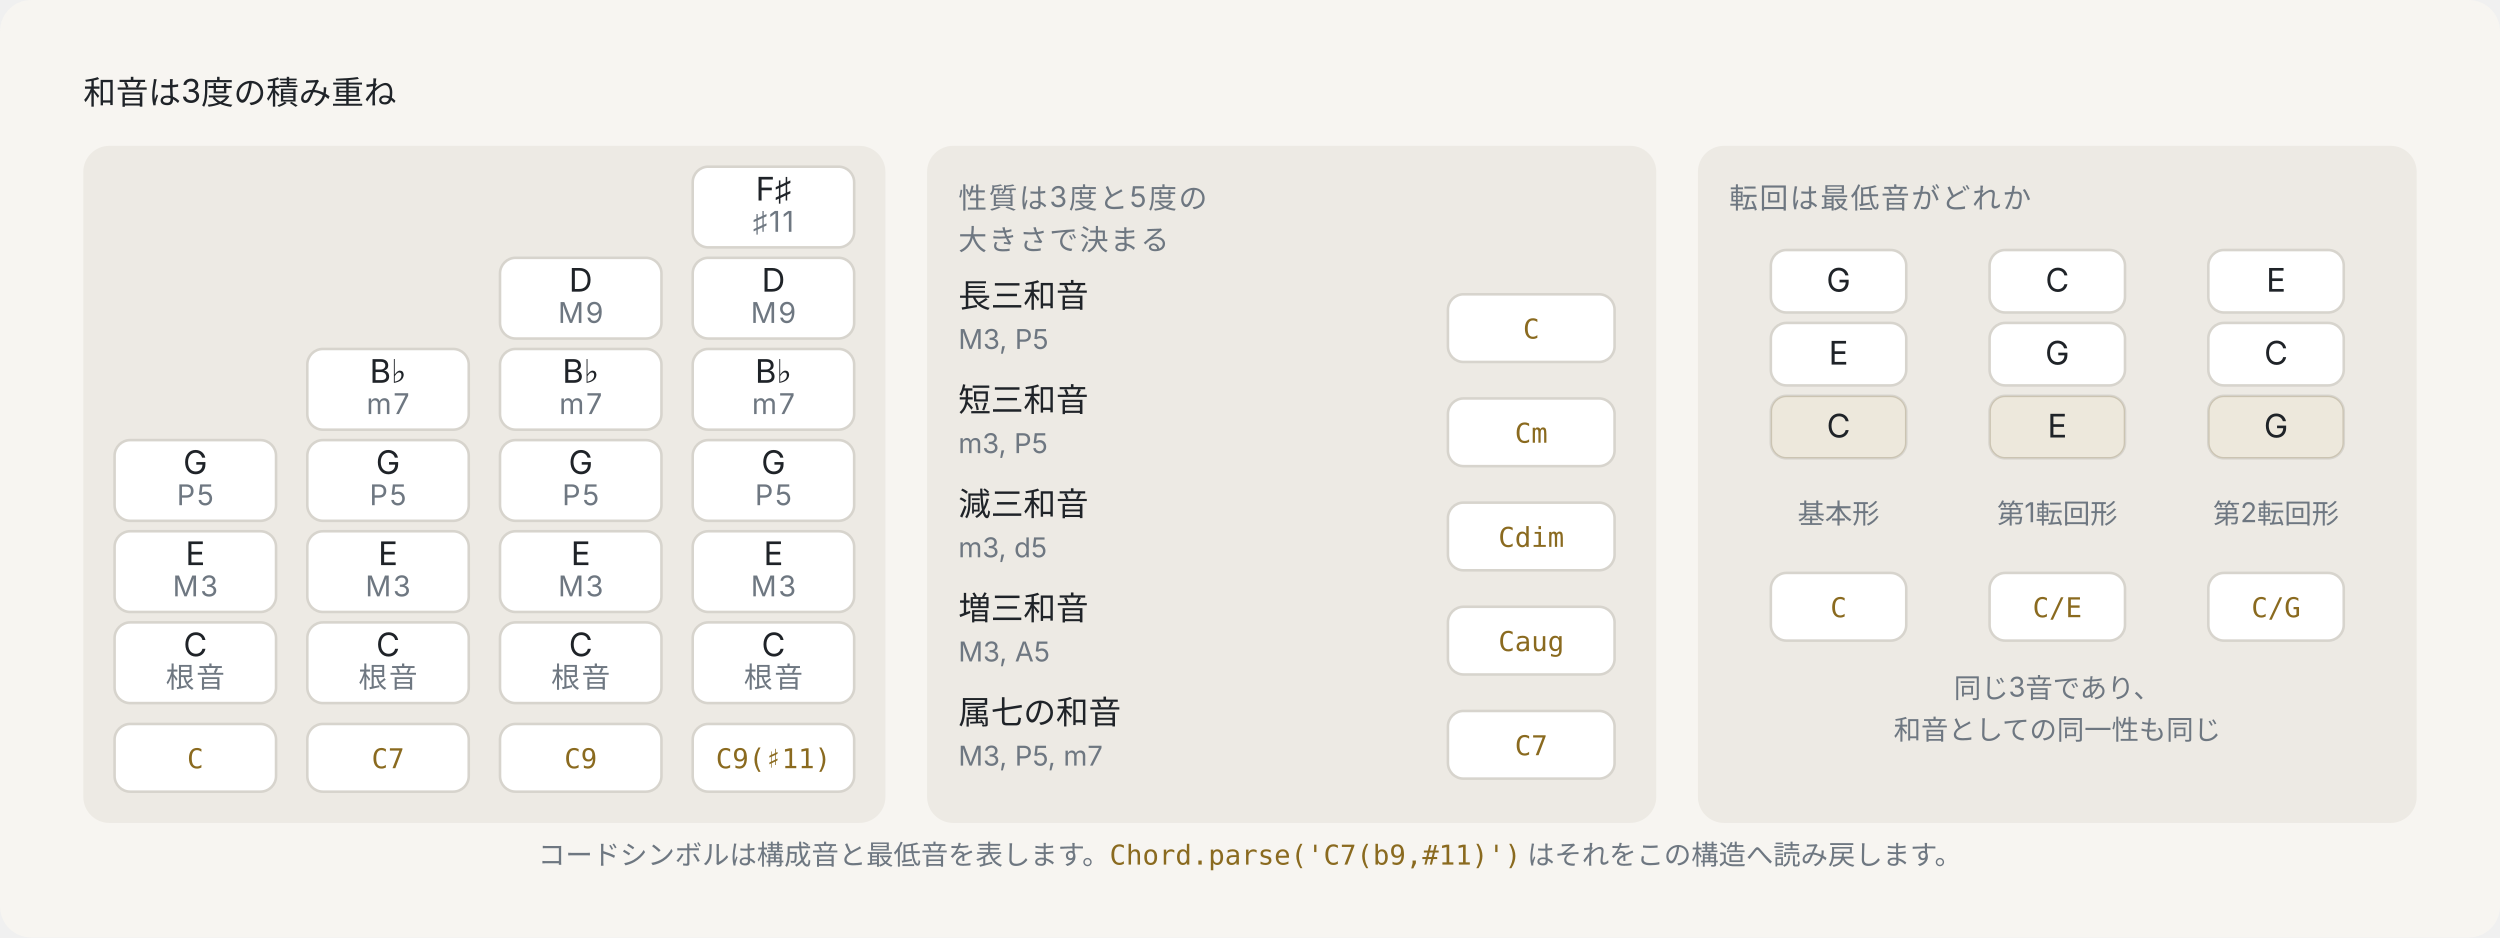
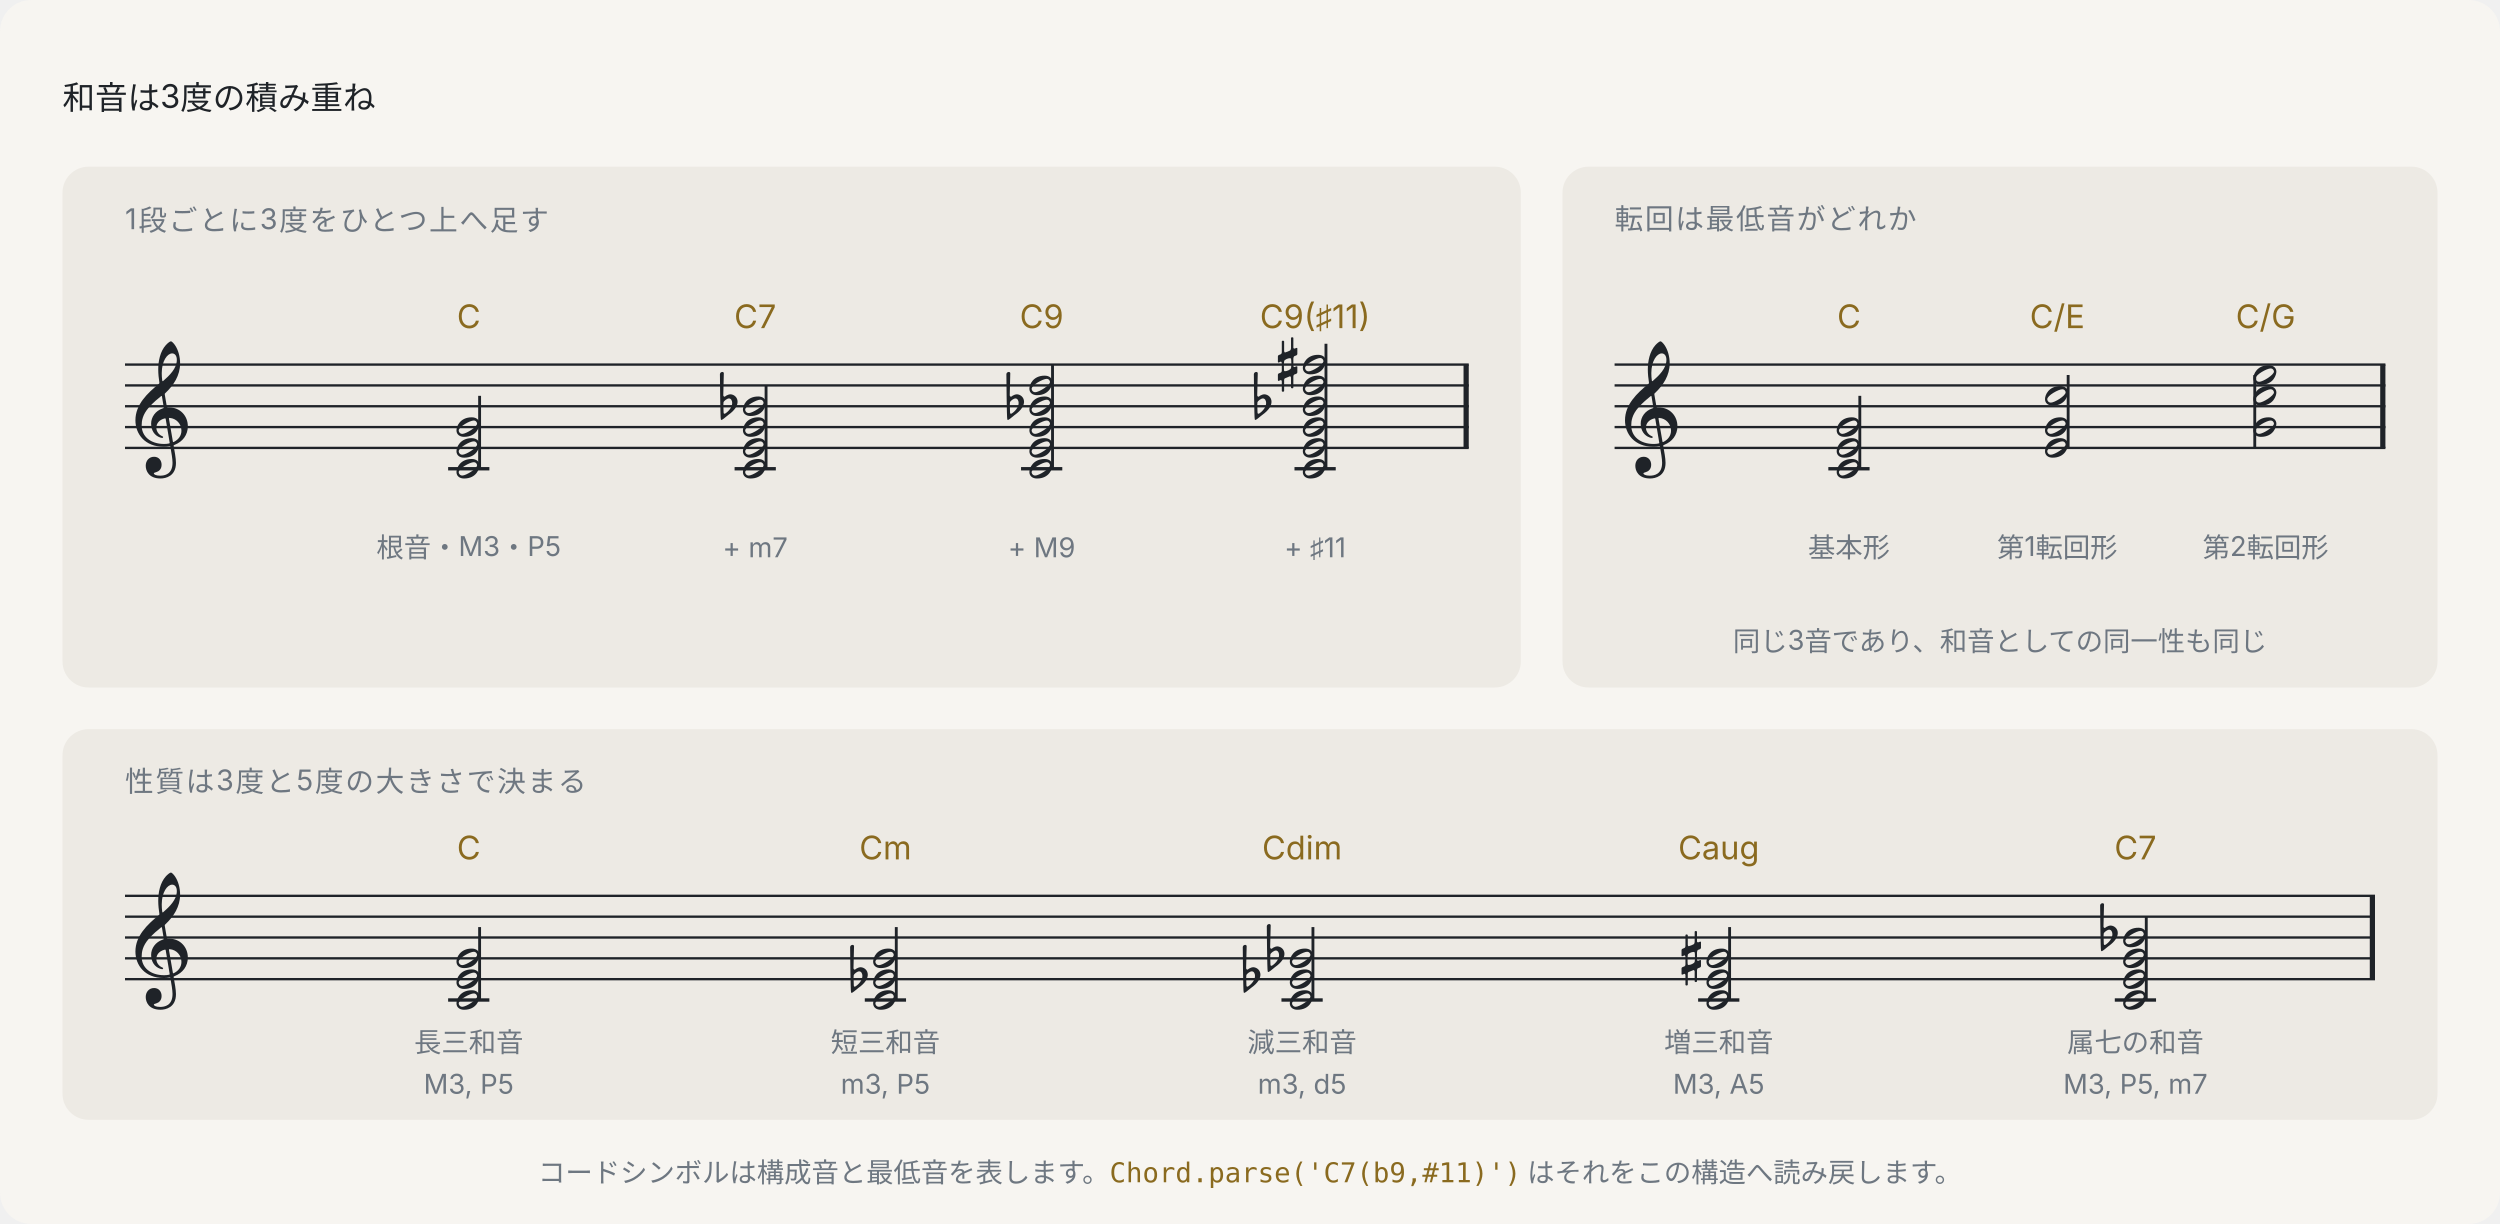
- <svg xmlns="http://www.w3.org/2000/svg" viewBox="0 0 960 360" width="960" height="360" role="img" aria-labelledby="ttl dsc">
+ <svg xmlns="http://www.w3.org/2000/svg" viewBox="0 0 960 470" width="960" height="470" role="img" aria-labelledby="ttl dsc">
  <style>
    .bg    { fill:#f7f5f1 }
    .grp   { fill:#edeae4 }
    .chip  { fill:#ffffff; stroke:#d7d4cd }
    .card  { fill:#ffffff; stroke:#8a6a1f }
    .alt   { fill:#ffffff; stroke:#3f6b8a }
-     .seam  { fill:none; stroke:#b8b4ac; stroke-dasharray:6 5 }
    .rule  { fill:none; stroke:#b8b4ac; stroke-width:1 }
    .ln    { fill:none; stroke:#8a6a1f; stroke-width:1.4 }
    .ln2   { fill:none; stroke:#3f6b8a; stroke-width:1.4 }
    .ah    { fill:#8a6a1f }
    .ah2   { fill:#3f6b8a }
-     .fill1 { fill:#8a6a1f; opacity:.16 }
-     .fill2 { fill:#3f6b8a; opacity:.16 }
    .warn  { fill:none; stroke:#a3401f; stroke-width:1.6 }
    .warnt { fill:#a3401f }
+     .staff { fill:none; stroke:#1f2328; stroke-width:.9 }
+     .bar   { fill:none; stroke:#1f2328; stroke-width:1.2 }
+     .ledger{ fill:none; stroke:#1f2328; stroke-width:1.3 }
+     .stem  { fill:none; stroke:#1f2328; stroke-width:1.1 }
+     .glyph { fill:#1f2328 }
+     .mark  { fill:#a3401f; stroke:none }
+     .markl { fill:none; stroke:#a3401f; stroke-width:1.1 }
    text   { font-family:Inter,"Helvetica Neue","Hiragino Sans","Noto Sans JP",Arial,sans-serif; fill:#1f2328 }
    .h     { font-size:12.5px }
    .lbl   { font-size:11px; fill:#6e7781; letter-spacing:.06em }
    .s     { font-size:10.5px; fill:#6e7781 }
+     .sym   { font-size:12.5px; fill:#8a6a1f }
+     .rn    { font-size:13px }
    .mono  { font-family:ui-monospace,SFMono-Regular,Menlo,Consolas,monospace; font-size:10.5px; fill:#8a6a1f }
    @media (prefers-color-scheme: dark) {
      .bg{fill:#0d1117} .grp{fill:#12171d}
      .chip{fill:#161b22;stroke:#30363d} .card{fill:#161b22;stroke:#d9b45c} .alt{fill:#161b22;stroke:#7fb3d5}
-       .seam{stroke:#484f58} .rule{stroke:#484f58}
+       .rule{stroke:#484f58}
      .ln{stroke:#d9b45c} .ln2{stroke:#7fb3d5} .ah{fill:#d9b45c} .ah2{fill:#7fb3d5}
-       .fill1{fill:#d9b45c} .fill2{fill:#7fb3d5}
-       .warn{stroke:#e08a68} .warnt{fill:#e08a68} .mono{fill:#d9b45c}
-       text{fill:#e6edf3} .lbl{fill:#8b949e} .s{fill:#8b949e}
+       .warn{stroke:#e08a68} .warnt{fill:#e08a68} .mark{fill:#e08a68} .markl{stroke:#e08a68}
+       .staff{stroke:#e6edf3} .bar{stroke:#e6edf3} .ledger{stroke:#e6edf3}
+       .stem{stroke:#e6edf3} .glyph{fill:#e6edf3}
+       text{fill:#e6edf3} .lbl{fill:#8b949e} .s{fill:#8b949e} .sym{fill:#d9b45c} .mono{fill:#d9b45c}
    }
  </style>
  <defs>
+     <path id="gClef" d="M361 262C364 243 364 244 346 238C258 208 201 129 201 44C201 -46 248 -110 316 -133C324 -136 336 -139 343 -139C351 -139 355 -134 355 -128C355 -121 347 -118 340 -115C298 -97 268 -54 268 -8C268 49 307 92 368 109C384 113 386 112 388 101L438 -197C440 -208 439 -208 424 -211C408 -214 388 -216 368 -216C193 -216 80 -119 80 20C80 79 90 158 173 252C233 319 279 356 326 394C336 402 338 401 340 390ZM470 943C503 943 530 916 530 861C530 750 435 660 356 591C349 585 345 586 343 599C339 625 337 659 337 691C337 847 409 943 470 943ZM430 103C428 115 429 118 441 117C522 110 589 42 589 -46C589 -109 551 -160 495 -188C483 -194 481 -194 479 -182ZM376 415C374 427 376 428 382 434C490 535 572 662 572 815C572 902 548 988 507 1048C492 1070 466 1098 455 1098C441 1098 410 1072 390 1050C316 968 292 843 292 739C292 681 299 616 306 575C308 563 309 561 297 551C153 432 0 289 0 87C0 -87 119 -252 364 -252C387 -252 413 -250 433 -246C444 -244 446 -243 448 -255C460 -322 475 -409 475 -456C475 -604 375 -622 316 -622C262 -622 236 -606 236 -593C236 -586 245 -583 268 -576C299 -567 335 -540 335 -482C335 -427 300 -380 239 -380C172 -380 132 -433 132 -495C132 -560 171 -658 322 -658C389 -658 519 -628 519 -458C519 -401 501 -306 490 -244C488 -232 489 -233 503 -227C604 -187 671 -102 671 11C671 139 577 252 430 252C404 252 404 252 401 270Z" />
+     <path id="noteheadHalf" d="M75 -87C54 -87 42 -76 35 -64C32 -58 29 -51 29 -44C29 5 174 84 221 84C240 84 251 75 258 63C261 57 264 51 264 44C264 1 123 -87 75 -87ZM97 -125C262 -125 295 9 295 42C295 93 254 125 196 125C47 125 0 10 0 -42C0 -95 42 -125 97 -125Z" />
+     <path id="accidentalSharp" d="M168 -45C162 -65 115 -85 92 -85C86 -85 81 -83 80 -80C78 -76 77 -54 77 -30C77 1 78 36 80 44C82 61 128 82 153 82C160 82 166 80 168 76C170 71 172 46 172 19C172 -8 170 -36 168 -45ZM237 118C244 121 249 129 249 135V206C249 211 246 214 242 214C240 214 239 214 237 213C237 213 217 205 212 204C205 204 198 209 198 217V339C198 345 192 350 184 350C174 350 168 345 168 339V209C167 199 164 186 155 180C143 173 109 159 92 155C83 155 80 167 80 175V295C80 301 73 306 66 306C56 306 50 301 50 295V160C50 146 44 136 38 133C32 130 12 122 12 122C5 120 0 112 0 106V35C0 29 3 26 8 26C12 26 31 35 34 37C35 37 36 38 37 38C44 38 50 28 50 20V-79C50 -90 45 -99 39 -102C33 -104 12 -113 12 -113C5 -115 0 -123 0 -129V-200C0 -206 3 -209 8 -209C9 -209 11 -208 12 -208C12 -208 26 -202 35 -199C36 -198 37 -198 38 -198C45 -198 50 -209 50 -214V-337C50 -343 56 -348 63 -348C73 -348 80 -343 80 -337V-198C80 -185 85 -178 90 -176L151 -151C152 -151 154 -150 155 -150C163 -150 168 -162 168 -168V-293C168 -299 174 -304 181 -304C192 -304 198 -299 198 -293V-151C198 -143 202 -131 209 -128C216 -125 237 -117 237 -117C244 -114 249 -106 249 -100V-29C249 -24 246 -21 242 -21C240 -21 239 -21 237 -22L211 -32C205 -32 198 -26 198 -14V79C198 86 203 105 211 108Z" />
+     <path id="accidentalFlat" d="M47 -81C47 -81 44 -21 44 19C44 35 45 47 46 51C53 71 93 100 116 100C145 100 157 67 157 42C157 -12 111 -66 68 -93C64 -95 61 -96 58 -96C49 -96 47 -86 47 -81ZM12 -170C15 -174 18 -175 21 -175C24 -175 27 -173 27 -173C57 -156 81 -129 106 -112C195 -50 226 11 226 57C226 114 182 150 136 153C119 153 95 145 81 136C75 131 64 122 59 122C57 122 56 122 54 123C47 126 43 133 43 140C44 162 50 402 50 422C50 433 41 439 31 439C17 439 1 429 0 411C0 411 4 -160 12 -170Z" />
    <marker id="a" markerUnits="userSpaceOnUse" markerWidth="9" markerHeight="9" refX="8" refY="4.5" orient="auto">
      <path class="ah" d="M0,0 L9,4.5 L0,9 z" />
    </marker>
    <marker id="b" markerUnits="userSpaceOnUse" markerWidth="9" markerHeight="9" refX="8" refY="4.5" orient="auto">
      <path class="ah2" d="M0,0 L9,4.5 L0,9 z" />
    </marker>
+     <marker id="w" markerUnits="userSpaceOnUse" markerWidth="9" markerHeight="9" refX="8" refY="4.5" orient="auto">
+       <path class="mark" d="M0,0 L9,4.5 L0,9 z" />
+     </marker>
  </defs>
-   <rect class="bg" x="0" y="0" width="960" height="360" rx="12" />
-   <text class="h" x="32" y="40">和音は3度の積み重ね</text>
-   <rect class="grp" x="32" y="56" width="308" height="260" rx="10" />
-   <rect class="chip" x="44" y="169" width="62" height="31" rx="6" />
-   <text class="h" x="75" y="182" text-anchor="middle">G</text>
-   <text class="lbl" x="75" y="194" text-anchor="middle">P5</text>
-   <rect class="chip" x="44" y="204" width="62" height="31" rx="6" />
-   <text class="h" x="75" y="217" text-anchor="middle">E</text>
-   <text class="lbl" x="75" y="229" text-anchor="middle">M3</text>
-   <rect class="chip" x="44" y="239" width="62" height="31" rx="6" />
-   <text class="h" x="75" y="252" text-anchor="middle">C</text>
-   <text class="lbl" x="75" y="264" text-anchor="middle">根音</text>
-   <rect class="chip" x="44" y="278" width="62" height="26" rx="6" />
-   <text class="mono" x="75" y="295" text-anchor="middle">C</text>
-   <rect class="chip" x="118" y="134" width="62" height="31" rx="6" />
-   <text class="h" x="149" y="147" text-anchor="middle">B♭</text>
-   <text class="lbl" x="149" y="159" text-anchor="middle">m7</text>
-   <rect class="chip" x="118" y="169" width="62" height="31" rx="6" />
-   <text class="h" x="149" y="182" text-anchor="middle">G</text>
-   <text class="lbl" x="149" y="194" text-anchor="middle">P5</text>
-   <rect class="chip" x="118" y="204" width="62" height="31" rx="6" />
-   <text class="h" x="149" y="217" text-anchor="middle">E</text>
-   <text class="lbl" x="149" y="229" text-anchor="middle">M3</text>
-   <rect class="chip" x="118" y="239" width="62" height="31" rx="6" />
-   <text class="h" x="149" y="252" text-anchor="middle">C</text>
-   <text class="lbl" x="149" y="264" text-anchor="middle">根音</text>
-   <rect class="chip" x="118" y="278" width="62" height="26" rx="6" />
-   <text class="mono" x="149" y="295" text-anchor="middle">C7</text>
-   <rect class="chip" x="192" y="99" width="62" height="31" rx="6" />
-   <text class="h" x="223" y="112" text-anchor="middle">D</text>
-   <text class="lbl" x="223" y="124" text-anchor="middle">M9</text>
-   <rect class="chip" x="192" y="134" width="62" height="31" rx="6" />
-   <text class="h" x="223" y="147" text-anchor="middle">B♭</text>
-   <text class="lbl" x="223" y="159" text-anchor="middle">m7</text>
-   <rect class="chip" x="192" y="169" width="62" height="31" rx="6" />
-   <text class="h" x="223" y="182" text-anchor="middle">G</text>
-   <text class="lbl" x="223" y="194" text-anchor="middle">P5</text>
-   <rect class="chip" x="192" y="204" width="62" height="31" rx="6" />
-   <text class="h" x="223" y="217" text-anchor="middle">E</text>
-   <text class="lbl" x="223" y="229" text-anchor="middle">M3</text>
-   <rect class="chip" x="192" y="239" width="62" height="31" rx="6" />
-   <text class="h" x="223" y="252" text-anchor="middle">C</text>
-   <text class="lbl" x="223" y="264" text-anchor="middle">根音</text>
-   <rect class="chip" x="192" y="278" width="62" height="26" rx="6" />
-   <text class="mono" x="223" y="295" text-anchor="middle">C9</text>
-   <rect class="chip" x="266" y="64" width="62" height="31" rx="6" />
-   <text class="h" x="297" y="77" text-anchor="middle">F♯</text>
-   <text class="lbl" x="297" y="89" text-anchor="middle">♯11</text>
-   <rect class="chip" x="266" y="99" width="62" height="31" rx="6" />
-   <text class="h" x="297" y="112" text-anchor="middle">D</text>
-   <text class="lbl" x="297" y="124" text-anchor="middle">M9</text>
-   <rect class="chip" x="266" y="134" width="62" height="31" rx="6" />
-   <text class="h" x="297" y="147" text-anchor="middle">B♭</text>
-   <text class="lbl" x="297" y="159" text-anchor="middle">m7</text>
-   <rect class="chip" x="266" y="169" width="62" height="31" rx="6" />
-   <text class="h" x="297" y="182" text-anchor="middle">G</text>
-   <text class="lbl" x="297" y="194" text-anchor="middle">P5</text>
-   <rect class="chip" x="266" y="204" width="62" height="31" rx="6" />
-   <text class="h" x="297" y="217" text-anchor="middle">E</text>
-   <text class="lbl" x="297" y="229" text-anchor="middle">M3</text>
-   <rect class="chip" x="266" y="239" width="62" height="31" rx="6" />
-   <text class="h" x="297" y="252" text-anchor="middle">C</text>
-   <text class="lbl" x="297" y="264" text-anchor="middle">根音</text>
-   <rect class="chip" x="266" y="278" width="62" height="26" rx="6" />
-   <text class="mono" x="297" y="295" text-anchor="middle">C9(♯11)</text>
-   <rect class="grp" x="356" y="56" width="280" height="260" rx="10" />
-   <text class="lbl" x="368" y="80">性質は3度と5度の</text>
-   <text class="lbl" x="368" y="96">大きさで決まる</text>
-   <text class="h" x="368" y="118">長三和音</text>
-   <text class="s" x="368" y="134">M3, P5</text>
-   <rect class="chip" x="556" y="113" width="64" height="26" rx="6" />
-   <text class="mono" x="588" y="130" text-anchor="middle">C</text>
-   <text class="h" x="368" y="158">短三和音</text>
-   <text class="s" x="368" y="174">m3, P5</text>
-   <rect class="chip" x="556" y="153" width="64" height="26" rx="6" />
-   <text class="mono" x="588" y="170" text-anchor="middle">Cm</text>
-   <text class="h" x="368" y="198">減三和音</text>
-   <text class="s" x="368" y="214">m3, d5</text>
-   <rect class="chip" x="556" y="193" width="64" height="26" rx="6" />
-   <text class="mono" x="588" y="210" text-anchor="middle">Cdim</text>
-   <text class="h" x="368" y="238">増三和音</text>
-   <text class="s" x="368" y="254">M3, A5</text>
-   <rect class="chip" x="556" y="233" width="64" height="26" rx="6" />
-   <text class="mono" x="588" y="250" text-anchor="middle">Caug</text>
-   <text class="h" x="368" y="278">属七の和音</text>
-   <text class="s" x="368" y="294">M3, P5, m7</text>
-   <rect class="chip" x="556" y="273" width="64" height="26" rx="6" />
-   <text class="mono" x="588" y="290" text-anchor="middle">C7</text>
-   <rect class="grp" x="652" y="56" width="276" height="260" rx="10" />
-   <text class="lbl" x="664" y="80">転回は最低音がどれか</text>
-   <rect class="chip" x="680" y="96" width="52" height="24" rx="6" />
-   <text class="h" x="706" y="112" text-anchor="middle">G</text>
-   <rect class="chip" x="680" y="124" width="52" height="24" rx="6" />
-   <text class="h" x="706" y="140" text-anchor="middle">E</text>
-   <rect class="chip" x="680" y="152" width="52" height="24" rx="6" />
-   <rect class="fill1" x="680" y="152" width="52" height="24" rx="6" />
-   <text class="h" x="706" y="168" text-anchor="middle">C</text>
-   <text class="s" x="706" y="201" text-anchor="middle">基本形</text>
-   <rect class="chip" x="680" y="220" width="52" height="26" rx="6" />
-   <text class="mono" x="706" y="237" text-anchor="middle">C</text>
-   <rect class="chip" x="764" y="96" width="52" height="24" rx="6" />
-   <text class="h" x="790" y="112" text-anchor="middle">C</text>
-   <rect class="chip" x="764" y="124" width="52" height="24" rx="6" />
-   <text class="h" x="790" y="140" text-anchor="middle">G</text>
-   <rect class="chip" x="764" y="152" width="52" height="24" rx="6" />
-   <rect class="fill1" x="764" y="152" width="52" height="24" rx="6" />
-   <text class="h" x="790" y="168" text-anchor="middle">E</text>
-   <text class="s" x="790" y="201" text-anchor="middle">第1転回形</text>
-   <rect class="chip" x="764" y="220" width="52" height="26" rx="6" />
-   <text class="mono" x="790" y="237" text-anchor="middle">C/E</text>
-   <rect class="chip" x="848" y="96" width="52" height="24" rx="6" />
-   <text class="h" x="874" y="112" text-anchor="middle">E</text>
-   <rect class="chip" x="848" y="124" width="52" height="24" rx="6" />
-   <text class="h" x="874" y="140" text-anchor="middle">C</text>
-   <rect class="chip" x="848" y="152" width="52" height="24" rx="6" />
-   <rect class="fill1" x="848" y="152" width="52" height="24" rx="6" />
-   <text class="h" x="874" y="168" text-anchor="middle">G</text>
-   <text class="s" x="874" y="201" text-anchor="middle">第2転回形</text>
-   <rect class="chip" x="848" y="220" width="52" height="26" rx="6" />
-   <text class="mono" x="874" y="237" text-anchor="middle">C/G</text>
-   <text class="s" x="790" y="268" text-anchor="middle">同じ3音であり、</text>
-   <text class="s" x="790" y="284" text-anchor="middle">和音としての同一性も同じ</text>
-   <text class="s" x="480" y="332" text-anchor="middle">コードシンボルは構成音と最低音を表します。<tspan class="mono">Chord.parse('C7(b9,#11)')</tspan> はそれをこの構造へ読み戻します。</text>
+   <rect class="bg" x="0" y="0" width="960" height="470" rx="12" />
+   <text class="h" x="24" y="42">和音は3度の積み重ね</text>
+   <rect class="grp" x="24" y="64" width="560" height="200" rx="10" />
+   <text class="lbl" x="48" y="88">1段ごとに3度をひとつ上へ足す</text>
+   <text class="sym" x="180" y="126" text-anchor="middle">C</text>
+   <text class="sym" x="290" y="126" text-anchor="middle">C7</text>
+   <text class="sym" x="400" y="126" text-anchor="middle">C9</text>
+   <text class="sym" x="505" y="126" text-anchor="middle">C9(♯11)</text>
+   <g class="glyph">
+     <path class="staff" d="M48 140H564M48 148H564M48 156H564M48 164H564M48 172H564" />
+     <use href="#gClef" transform="translate(52 164) scale(0.03 -0.03)" />
+     <path class="bar" style="stroke-width:2" d="M563 140V172" />
+     <use href="#noteheadHalf" transform="translate(175.28 180) scale(0.03 -0.03)" />
+     <use href="#noteheadHalf" transform="translate(175.28 172) scale(0.03 -0.03)" />
+     <use href="#noteheadHalf" transform="translate(175.28 164) scale(0.03 -0.03)" />
+     <path class="ledger" d="M172.08 180h15.84" />
+     <path class="stem" d="M184.17 180V152" />
+     <use href="#noteheadHalf" transform="translate(285.28 180) scale(0.03 -0.03)" />
+     <use href="#noteheadHalf" transform="translate(285.28 172) scale(0.03 -0.03)" />
+     <use href="#noteheadHalf" transform="translate(285.28 164) scale(0.03 -0.03)" />
+     <use href="#noteheadHalf" transform="translate(285.28 156) scale(0.03 -0.03)" />
+     <use href="#accidentalFlat" transform="translate(276.45 156) scale(0.03 -0.03)" />
+     <path class="ledger" d="M282.08 180h15.84" />
+     <path class="stem" d="M294.17 180V148" />
+     <use href="#noteheadHalf" transform="translate(395.28 180) scale(0.03 -0.03)" />
+     <use href="#noteheadHalf" transform="translate(395.28 172) scale(0.03 -0.03)" />
+     <use href="#noteheadHalf" transform="translate(395.28 164) scale(0.03 -0.03)" />
+     <use href="#noteheadHalf" transform="translate(395.28 156) scale(0.03 -0.03)" />
+     <use href="#noteheadHalf" transform="translate(395.28 148) scale(0.03 -0.03)" />
+     <use href="#accidentalFlat" transform="translate(386.45 156) scale(0.03 -0.03)" />
+     <path class="ledger" d="M392.08 180h15.84" />
+     <path class="stem" d="M404.17 180V140" />
+     <use href="#noteheadHalf" transform="translate(500.28 180) scale(0.03 -0.03)" />
+     <use href="#noteheadHalf" transform="translate(500.28 172) scale(0.03 -0.03)" />
+     <use href="#noteheadHalf" transform="translate(500.28 164) scale(0.03 -0.03)" />
+     <use href="#noteheadHalf" transform="translate(500.28 156) scale(0.03 -0.03)" />
+     <use href="#noteheadHalf" transform="translate(500.28 148) scale(0.03 -0.03)" />
+     <use href="#noteheadHalf" transform="translate(500.28 140) scale(0.03 -0.03)" />
+     <use href="#accidentalSharp" transform="translate(490.71 140) scale(0.03 -0.03)" />
+     <use href="#accidentalFlat" transform="translate(481.48 156) scale(0.03 -0.03)" />
+     <path class="ledger" d="M497.08 180h15.84" />
+     <path class="stem" d="M509.17 180V132" />
+   </g>
+   <text class="s" x="180" y="214" text-anchor="middle">根音・M3・P5</text>
+   <text class="s" x="290" y="214" text-anchor="middle">+ m7</text>
+   <text class="s" x="400" y="214" text-anchor="middle">+ M9</text>
+   <text class="s" x="505" y="214" text-anchor="middle">+ ♯11</text>
+   <rect class="grp" x="600" y="64" width="336" height="200" rx="10" />
+   <text class="lbl" x="620" y="88">転回は最低音がどれか</text>
+   <text class="sym" x="710" y="126" text-anchor="middle">C</text>
+   <text class="sym" x="790" y="126" text-anchor="middle">C/E</text>
+   <text class="sym" x="870" y="126" text-anchor="middle">C/G</text>
+   <g class="glyph">
+     <path class="staff" d="M620 140H916M620 148H916M620 156H916M620 164H916M620 172H916" />
+     <use href="#gClef" transform="translate(624 164) scale(0.03 -0.03)" />
+     <path class="bar" style="stroke-width:2" d="M915 140V172" />
+     <use href="#noteheadHalf" transform="translate(705.28 180) scale(0.03 -0.03)" />
+     <use href="#noteheadHalf" transform="translate(705.28 172) scale(0.03 -0.03)" />
+     <use href="#noteheadHalf" transform="translate(705.28 164) scale(0.03 -0.03)" />
+     <path class="ledger" d="M702.08 180h15.84" />
+     <path class="stem" d="M714.17 180V152" />
+     <use href="#noteheadHalf" transform="translate(785.28 172) scale(0.03 -0.03)" />
+     <use href="#noteheadHalf" transform="translate(785.28 164) scale(0.03 -0.03)" />
+     <use href="#noteheadHalf" transform="translate(785.28 152) scale(0.03 -0.03)" />
+     <path class="stem" d="M794.17 172V144" />
+     <use href="#noteheadHalf" transform="translate(865.28 164) scale(0.03 -0.03)" />
+     <use href="#noteheadHalf" transform="translate(865.28 152) scale(0.03 -0.03)" />
+     <use href="#noteheadHalf" transform="translate(865.28 144) scale(0.03 -0.03)" />
+     <path class="stem" d="M865.83 144V172" />
+   </g>
+   <text class="s" x="710" y="214" text-anchor="middle">基本形</text>
+   <text class="s" x="790" y="214" text-anchor="middle">第1転回形</text>
+   <text class="s" x="870" y="214" text-anchor="middle">第2転回形</text>
+   <text class="s" x="768" y="250" text-anchor="middle">同じ3音であり、和音としての同一性も同じ</text>
+   <rect class="grp" x="24" y="280" width="912" height="150" rx="10" />
+   <text class="lbl" x="48" y="304">性質は3度と5度の大きさで決まる</text>
+   <text class="sym" x="180" y="330" text-anchor="middle">C</text>
+   <text class="sym" x="340" y="330" text-anchor="middle">Cm</text>
+   <text class="sym" x="500" y="330" text-anchor="middle">Cdim</text>
+   <text class="sym" x="660" y="330" text-anchor="middle">Caug</text>
+   <text class="sym" x="820" y="330" text-anchor="middle">C7</text>
+   <g class="glyph">
+     <path class="staff" d="M48 344H912M48 352H912M48 360H912M48 368H912M48 376H912" />
+     <use href="#gClef" transform="translate(52 368) scale(0.03 -0.03)" />
+     <path class="bar" style="stroke-width:2" d="M911 344V376" />
+     <use href="#noteheadHalf" transform="translate(175.28 384) scale(0.03 -0.03)" />
+     <use href="#noteheadHalf" transform="translate(175.28 376) scale(0.03 -0.03)" />
+     <use href="#noteheadHalf" transform="translate(175.28 368) scale(0.03 -0.03)" />
+     <path class="ledger" d="M172.08 384h15.84" />
+     <path class="stem" d="M184.17 384V356" />
+     <use href="#noteheadHalf" transform="translate(335.28 384) scale(0.03 -0.03)" />
+     <use href="#noteheadHalf" transform="translate(335.28 376) scale(0.03 -0.03)" />
+     <use href="#noteheadHalf" transform="translate(335.28 368) scale(0.03 -0.03)" />
+     <use href="#accidentalFlat" transform="translate(326.45 376) scale(0.03 -0.03)" />
+     <path class="ledger" d="M332.08 384h15.84" />
+     <path class="stem" d="M344.17 384V356" />
+     <use href="#noteheadHalf" transform="translate(495.28 384) scale(0.03 -0.03)" />
+     <use href="#noteheadHalf" transform="translate(495.28 376) scale(0.03 -0.03)" />
+     <use href="#noteheadHalf" transform="translate(495.28 368) scale(0.03 -0.03)" />
+     <use href="#accidentalFlat" transform="translate(486.45 368) scale(0.03 -0.03)" />
+     <use href="#accidentalFlat" transform="translate(477.22 376) scale(0.03 -0.03)" />
+     <path class="ledger" d="M492.08 384h15.84" />
+     <path class="stem" d="M504.17 384V356" />
+     <use href="#noteheadHalf" transform="translate(655.28 384) scale(0.03 -0.03)" />
+     <use href="#noteheadHalf" transform="translate(655.28 376) scale(0.03 -0.03)" />
+     <use href="#noteheadHalf" transform="translate(655.28 368) scale(0.03 -0.03)" />
+     <use href="#accidentalSharp" transform="translate(645.71 368) scale(0.03 -0.03)" />
+     <path class="ledger" d="M652.08 384h15.84" />
+     <path class="stem" d="M664.17 384V356" />
+     <use href="#noteheadHalf" transform="translate(815.28 384) scale(0.03 -0.03)" />
+     <use href="#noteheadHalf" transform="translate(815.28 376) scale(0.03 -0.03)" />
+     <use href="#noteheadHalf" transform="translate(815.28 368) scale(0.03 -0.03)" />
+     <use href="#noteheadHalf" transform="translate(815.28 360) scale(0.03 -0.03)" />
+     <use href="#accidentalFlat" transform="translate(806.45 360) scale(0.03 -0.03)" />
+     <path class="ledger" d="M812.08 384h15.84" />
+     <path class="stem" d="M824.17 384V352" />
+   </g>
+   <text class="s" x="180" y="404" text-anchor="middle">長三和音</text>
+   <text class="s" x="180" y="420" text-anchor="middle">M3, P5</text>
+   <text class="s" x="340" y="404" text-anchor="middle">短三和音</text>
+   <text class="s" x="340" y="420" text-anchor="middle">m3, P5</text>
+   <text class="s" x="500" y="404" text-anchor="middle">減三和音</text>
+   <text class="s" x="500" y="420" text-anchor="middle">m3, d5</text>
+   <text class="s" x="660" y="404" text-anchor="middle">増三和音</text>
+   <text class="s" x="660" y="420" text-anchor="middle">M3, A5</text>
+   <text class="s" x="820" y="404" text-anchor="middle">属七の和音</text>
+   <text class="s" x="820" y="420" text-anchor="middle">M3, P5, m7</text>
+   <text class="s" x="480" y="454" text-anchor="middle">コードシンボルは構成音と最低音を表します。<tspan class="mono">Chord.parse('C7(b9,#11)')</tspan> はそれをこの構造へ読み戻します。</text>
</svg>
